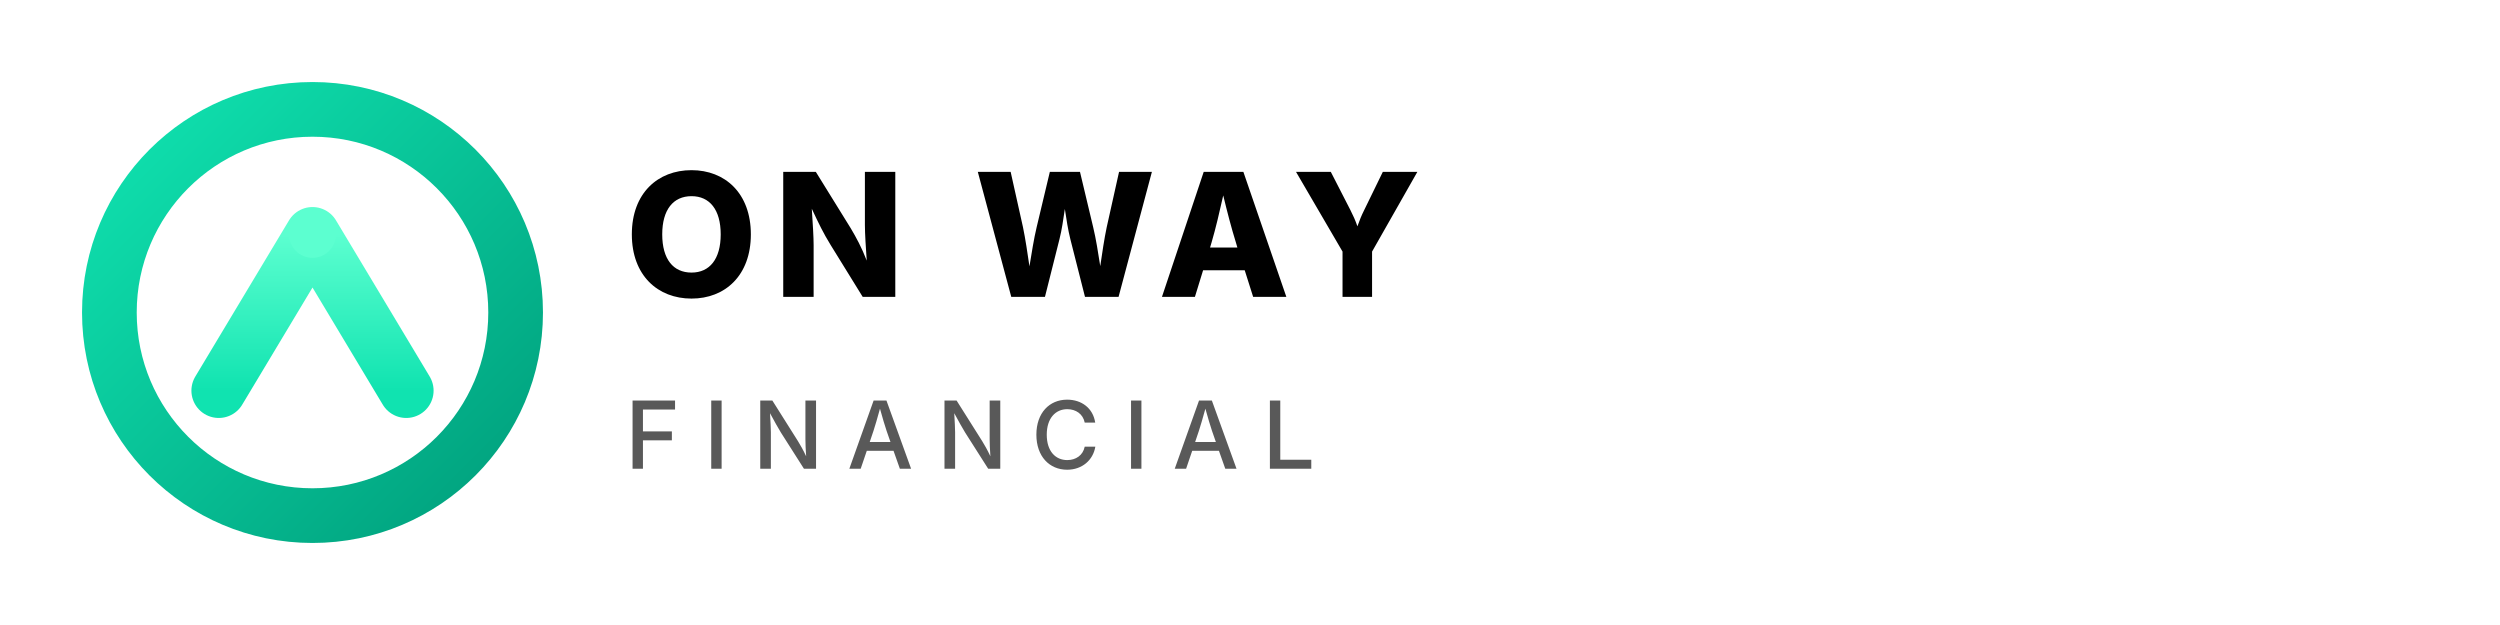
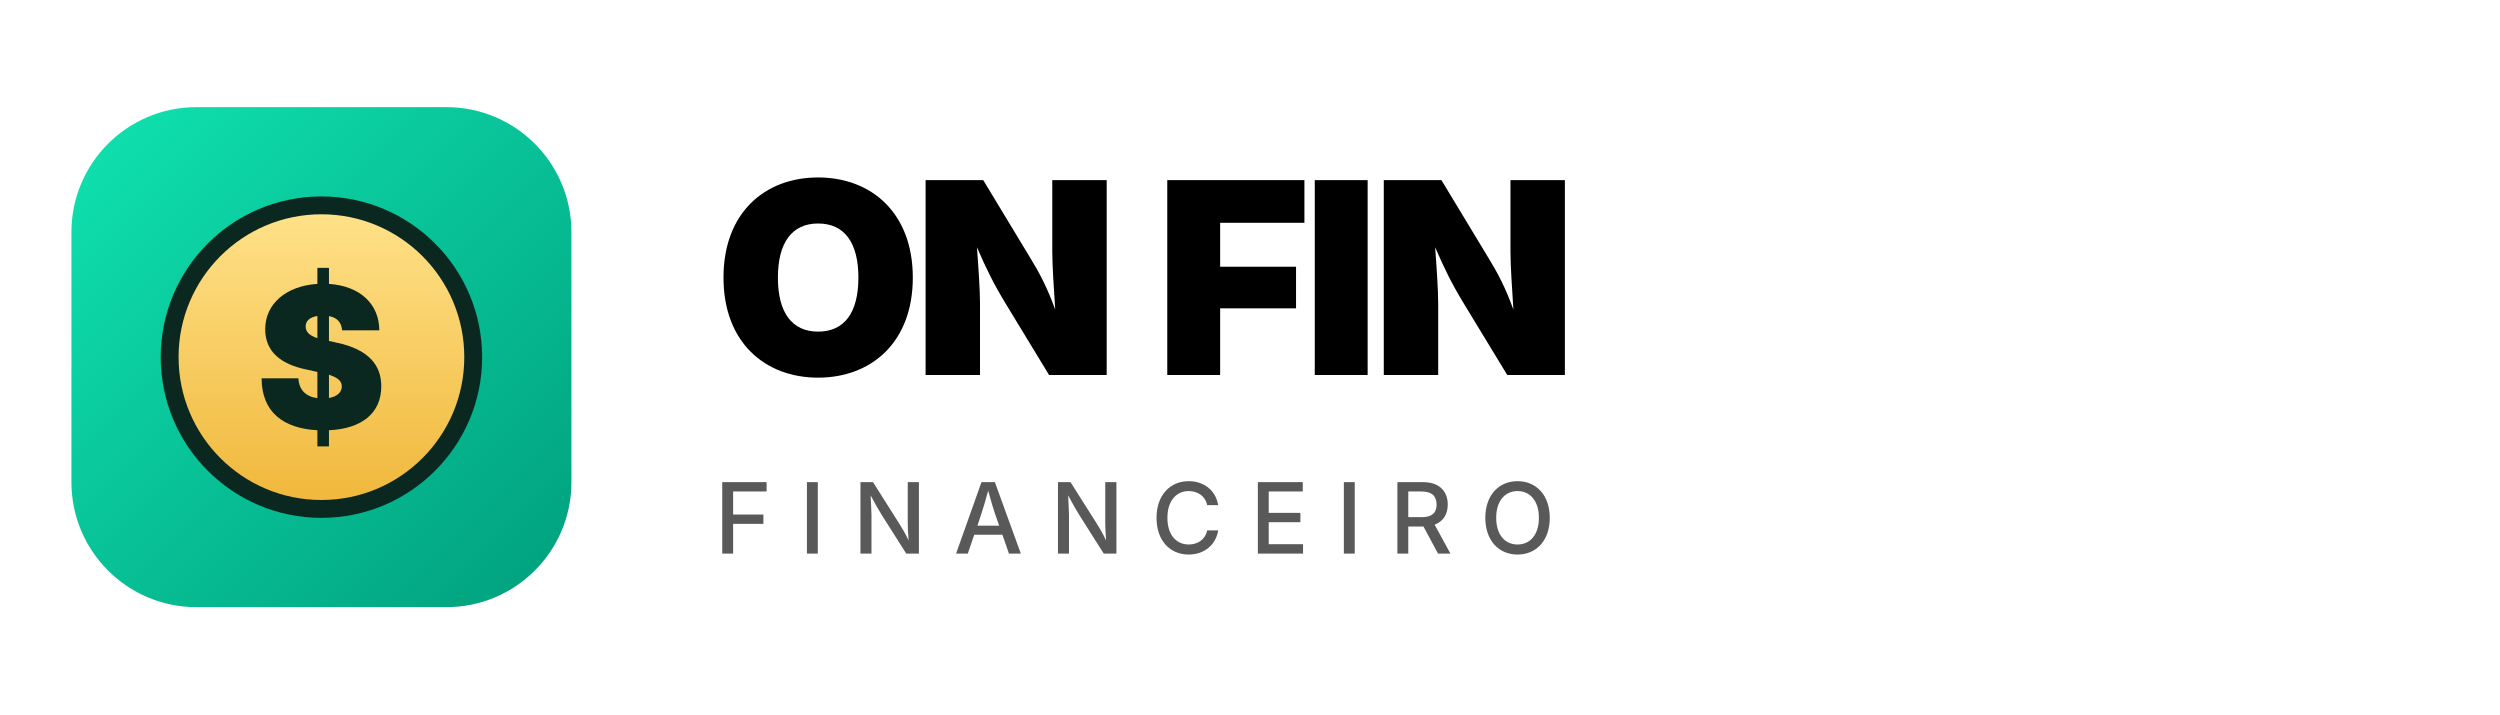
- <svg xmlns="http://www.w3.org/2000/svg" viewBox="0 0 320 80" role="img" aria-label="ON WAY FINANCIAL">
+ <svg xmlns="http://www.w3.org/2000/svg" viewBox="0 0 280 80" role="img" aria-label="ON FIN">
  <defs>
    <linearGradient id="ring2" x1="0" y1="0" x2="1" y2="1">
      <stop offset="0%" stop-color="#10e3b0" />
      <stop offset="100%" stop-color="#009f7c" />
    </linearGradient>
-     <linearGradient id="arrow2" x1="0" y1="1" x2="0" y2="0">
-       <stop offset="0%" stop-color="#10e3b0" />
-       <stop offset="100%" stop-color="#5cffd0" />
+     <linearGradient id="coin2" x1="0" y1="0" x2="0" y2="1">
+       <stop offset="0%" stop-color="#ffe28a" />
+       <stop offset="100%" stop-color="#f0b73a" />
    </linearGradient>
  </defs>
-   <g transform="translate(8 8)">
-     <circle cx="32" cy="32" r="26" fill="none" stroke="url(#ring2)" stroke-width="7" stroke-linecap="round" />
-     <path d="M 20 42 L 32 22 L 44 42" stroke="url(#arrow2)" stroke-width="7" stroke-linecap="round" stroke-linejoin="round" fill="none" />
-     <circle cx="32" cy="22" r="3" fill="#5cffd0" />
+   <g transform="translate(8 12)">
+     <rect width="56" height="56" rx="14" fill="url(#ring2)" />
+     <circle cx="28" cy="28" r="17" fill="url(#coin2)" stroke="#0a2820" stroke-width="2" />
+     <text x="28" y="36" text-anchor="middle" font-family="Inter,system-ui,sans-serif" font-size="22" font-weight="900" fill="#0a2820">$</text>
  </g>
  <g transform="translate(80 0)" font-family="Inter,system-ui,sans-serif" fill="currentColor">
-     <text x="0" y="38" font-size="22" font-weight="800" letter-spacing="2">ON WAY</text>
-     <text x="0" y="60" font-size="12" font-weight="500" letter-spacing="3" opacity="0.65">FINANCIAL</text>
+     <text x="0" y="42" font-size="30" font-weight="900" letter-spacing="-1">ON FIN</text>
+     <text x="0" y="62" font-size="11" font-weight="500" letter-spacing="3" opacity="0.65">FINANCEIRO</text>
  </g>
</svg>
